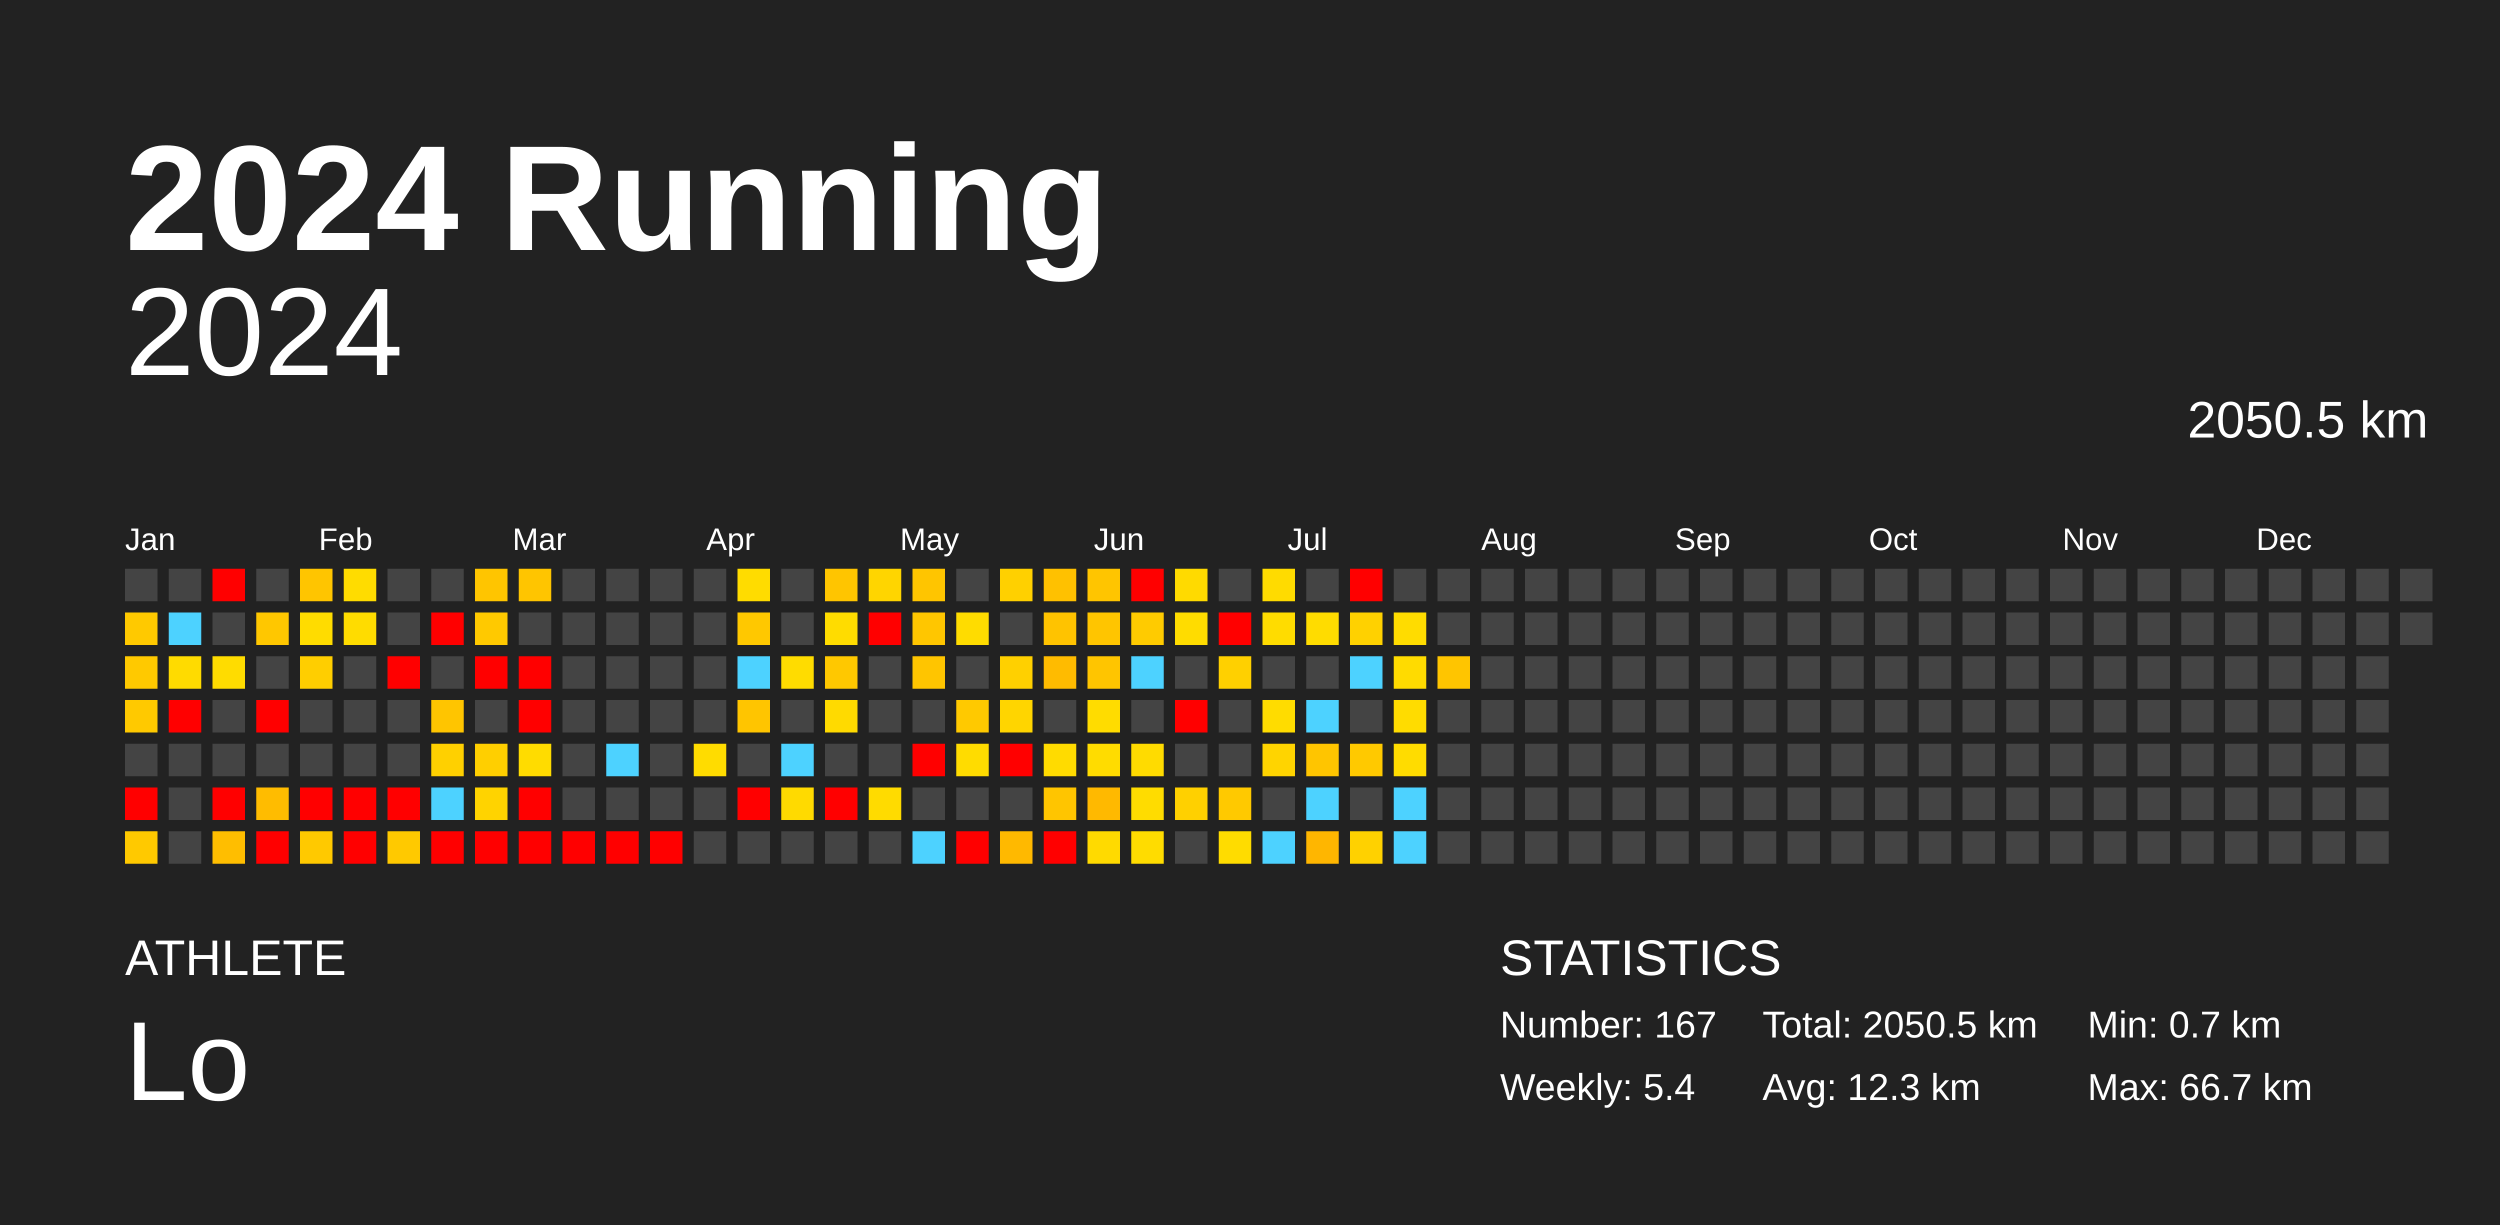
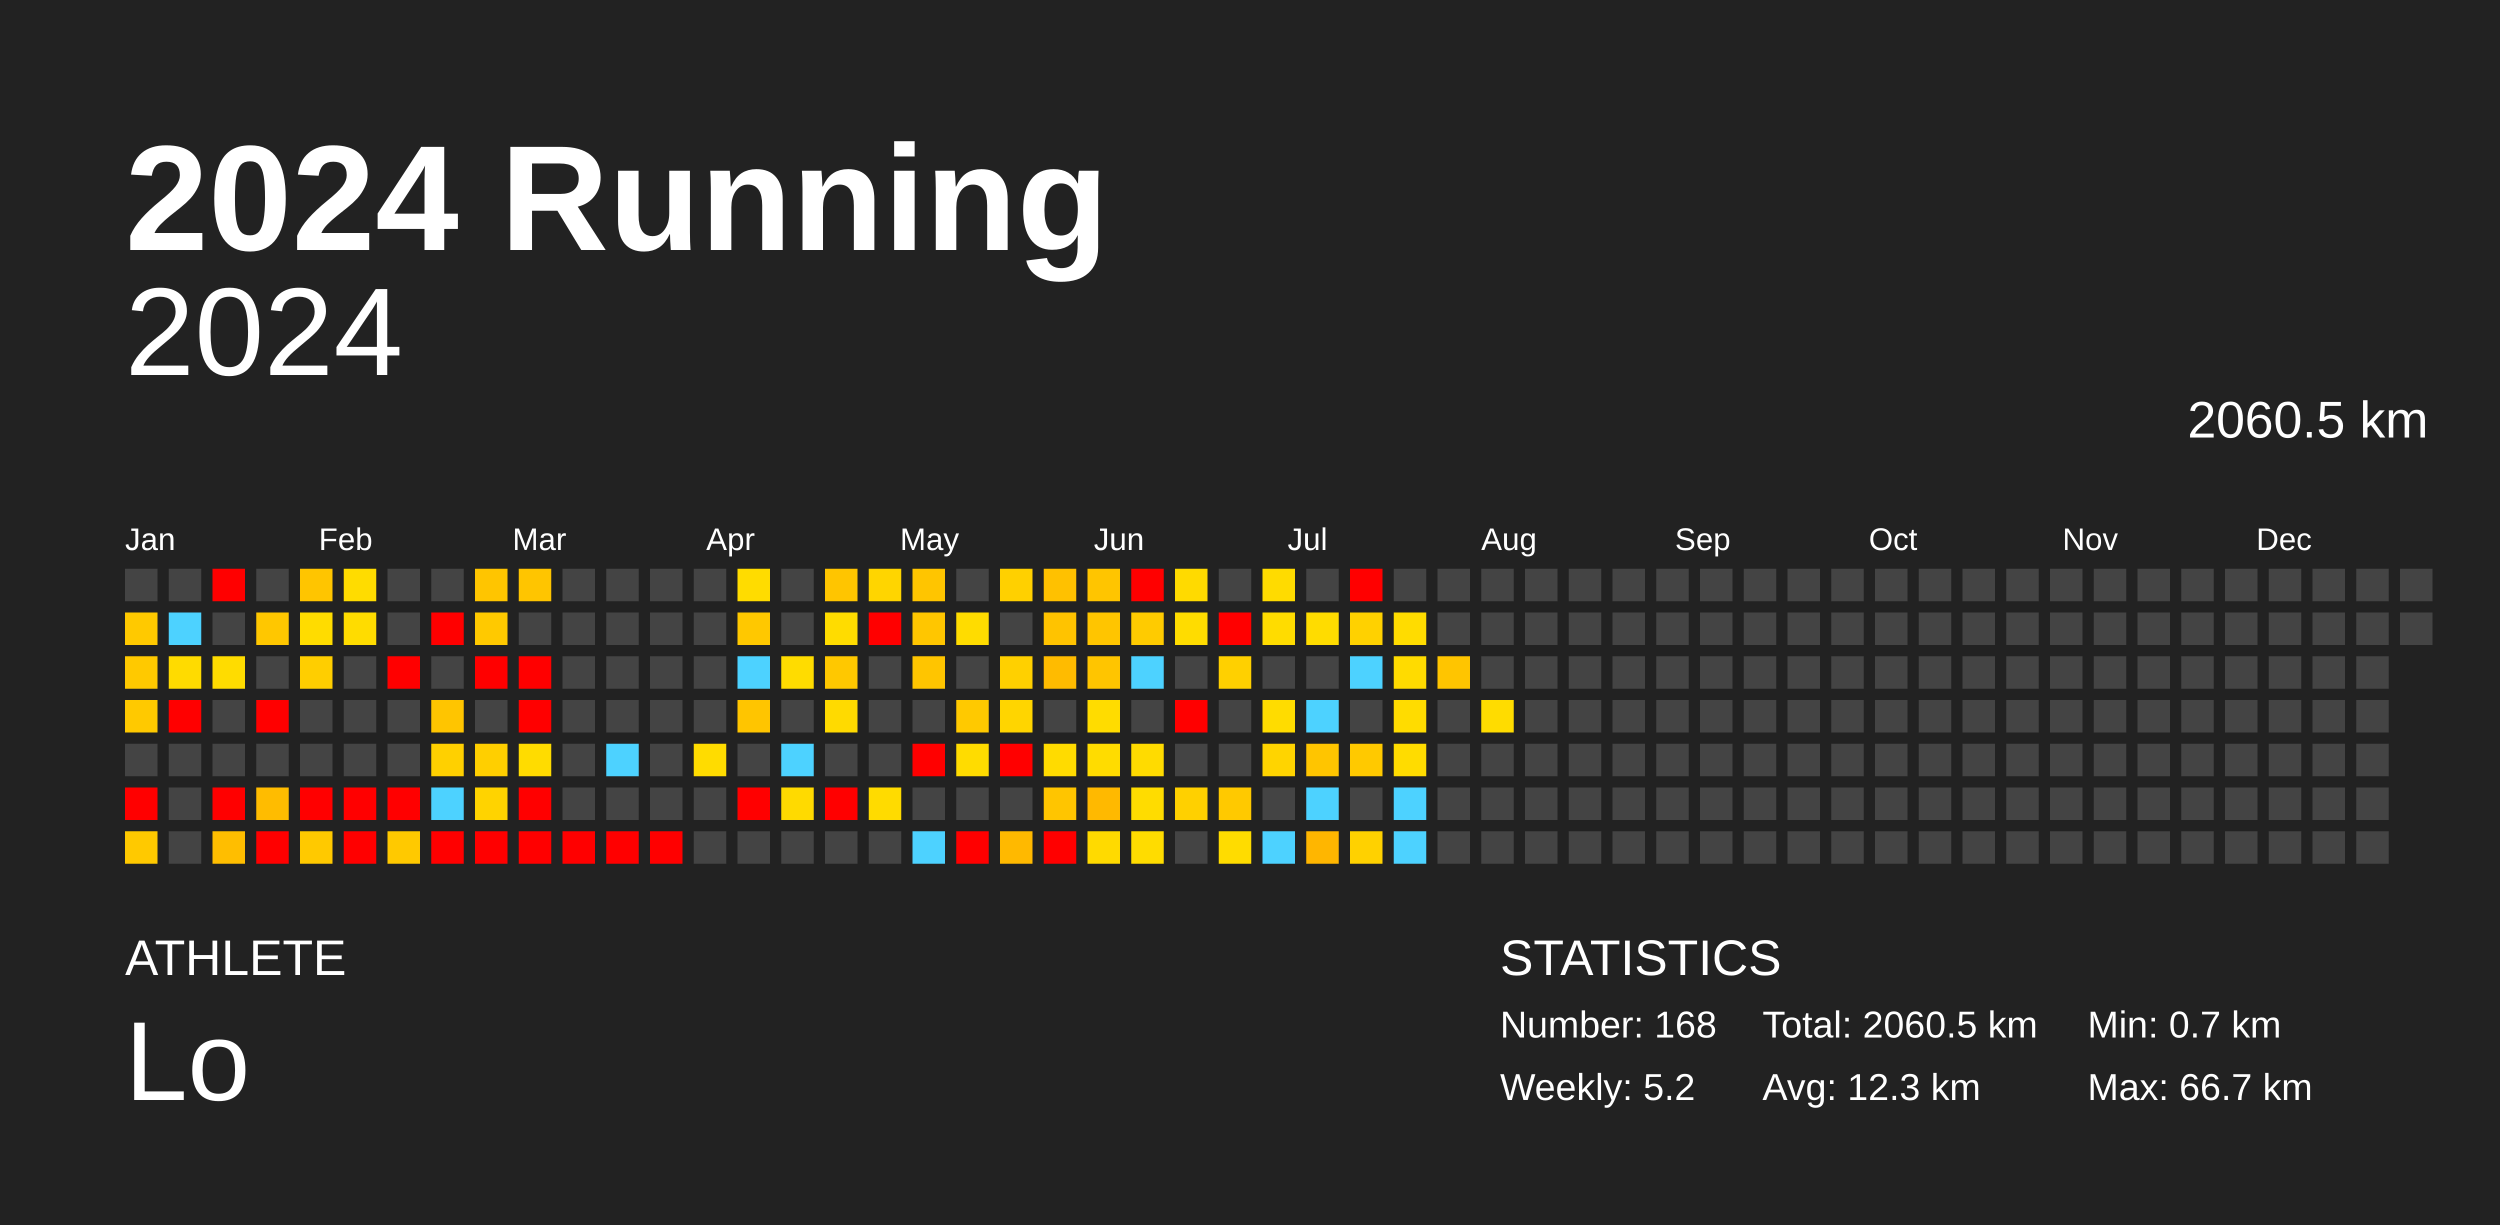
<svg xmlns="http://www.w3.org/2000/svg" baseProfile="full" height="98mm" version="1.1" viewBox="0,0,200,98" width="200mm">
  <defs />
  <rect fill="#222222" height="98" width="200" x="0" y="0" />
  <text fill="#FFFFFF" style="font-size:12px; font-family:Arial; font-weight:bold;" x="10" y="20">2024 Running</text>
  <text fill="#FFFFFF" style="font-size:4px; font-family:Arial" x="10" y="78">ATHLETE</text>
  <text fill="#FFFFFF" style="font-size:9px; font-family:Arial" x="10" y="88">Lo</text>
  <text fill="#FFFFFF" style="font-size:4px; font-family:Arial" x="120" y="78">STATISTICS</text>
-   <text fill="#FFFFFF" style="font-size:3px; font-family:Arial" x="120" y="83">Number: 167</text>
-   <text fill="#FFFFFF" style="font-size:3px; font-family:Arial" x="120" y="88">Weekly: 5.4</text>
-   <text fill="#FFFFFF" style="font-size:3px; font-family:Arial" x="141" y="83">Total: 2050.5 km</text>
+   <text fill="#FFFFFF" style="font-size:3px; font-family:Arial" x="120" y="83">Number: 168</text>
+   <text fill="#FFFFFF" style="font-size:3px; font-family:Arial" x="120" y="88">Weekly: 5.2</text>
+   <text fill="#FFFFFF" style="font-size:3px; font-family:Arial" x="141" y="83">Total: 2060.5 km</text>
  <text fill="#FFFFFF" style="font-size:3px; font-family:Arial" x="141" y="88">Avg: 12.3 km</text>
  <text fill="#FFFFFF" style="font-size:3px; font-family:Arial" x="167" y="83">Min: 0.7 km</text>
  <text fill="#FFFFFF" style="font-size:3px; font-family:Arial" x="167" y="88">Max: 66.7 km</text>
  <text alignment-baseline="hanging" fill="#FFFFFF" style="font-size:10.0px; font-family:Arial;" x="10" y="30">2024</text>
-   <text alignment-baseline="hanging" fill="#FFFFFF" style="font-size:4.125px; font-family:Arial;" x="175" y="35">2050.5 km</text>
+   <text alignment-baseline="hanging" fill="#FFFFFF" style="font-size:4.125px; font-family:Arial;" x="175" y="35">2060.5 km</text>
  <text fill="#FFFFFF" style="font-size:2.5px; font-family:Arial" x="10.0" y="44">Jan</text>
  <text fill="#FFFFFF" style="font-size:2.5px; font-family:Arial" x="25.5" y="44">Feb</text>
  <text fill="#FFFFFF" style="font-size:2.5px; font-family:Arial" x="41.0" y="44">Mar</text>
  <text fill="#FFFFFF" style="font-size:2.5px; font-family:Arial" x="56.5" y="44">Apr</text>
  <text fill="#FFFFFF" style="font-size:2.5px; font-family:Arial" x="72.0" y="44">May</text>
  <text fill="#FFFFFF" style="font-size:2.5px; font-family:Arial" x="87.5" y="44">Jun</text>
  <text fill="#FFFFFF" style="font-size:2.5px; font-family:Arial" x="103.0" y="44">Jul</text>
  <text fill="#FFFFFF" style="font-size:2.5px; font-family:Arial" x="118.5" y="44">Aug</text>
  <text fill="#FFFFFF" style="font-size:2.5px; font-family:Arial" x="134.0" y="44">Sep</text>
  <text fill="#FFFFFF" style="font-size:2.5px; font-family:Arial" x="149.5" y="44">Oct</text>
  <text fill="#FFFFFF" style="font-size:2.5px; font-family:Arial" x="165.0" y="44">Nov</text>
  <text fill="#FFFFFF" style="font-size:2.5px; font-family:Arial" x="180.5" y="44">Dec</text>
  <rect fill="#444444" height="2.6" width="2.6" x="10.0" y="45.5" />
  <rect fill="#ffc900" height="2.6" width="2.6" x="10.0" y="49.0" />
  <rect fill="#ffc900" height="2.6" width="2.6" x="10.0" y="52.5" />
  <rect fill="#ffc900" height="2.6" width="2.6" x="10.0" y="56.0" />
  <rect fill="#444444" height="2.6" width="2.6" x="10.0" y="59.5" />
  <rect fill="red" height="2.6" width="2.6" x="10.0" y="63.0" />
  <rect fill="#ffc900" height="2.6" width="2.6" x="10.0" y="66.5" />
  <rect fill="#444444" height="2.6" width="2.6" x="13.5" y="45.5" />
  <rect fill="#4dd2ff" height="2.6" width="2.6" x="13.5" y="49.0" />
  <rect fill="#ffdb00" height="2.6" width="2.6" x="13.5" y="52.5" />
  <rect fill="red" height="2.6" width="2.6" x="13.5" y="56.0" />
  <rect fill="#444444" height="2.6" width="2.6" x="13.5" y="59.5" />
  <rect fill="#444444" height="2.6" width="2.6" x="13.5" y="63.0" />
  <rect fill="#444444" height="2.6" width="2.6" x="13.5" y="66.5" />
  <rect fill="red" height="2.6" width="2.6" x="17.0" y="45.5" />
  <rect fill="#444444" height="2.6" width="2.6" x="17.0" y="49.0" />
  <rect fill="#ffdc00" height="2.6" width="2.6" x="17.0" y="52.5" />
  <rect fill="#444444" height="2.6" width="2.6" x="17.0" y="56.0" />
  <rect fill="#444444" height="2.6" width="2.6" x="17.0" y="59.5" />
  <rect fill="red" height="2.6" width="2.6" x="17.0" y="63.0" />
  <rect fill="#ffbe00" height="2.6" width="2.6" x="17.0" y="66.5" />
  <rect fill="#444444" height="2.6" width="2.6" x="20.5" y="45.5" />
  <rect fill="#ffc700" height="2.6" width="2.6" x="20.5" y="49.0" />
  <rect fill="#444444" height="2.6" width="2.6" x="20.5" y="52.5" />
  <rect fill="red" height="2.6" width="2.6" x="20.5" y="56.0" />
  <rect fill="#444444" height="2.6" width="2.6" x="20.5" y="59.5" />
  <rect fill="#ffbc00" height="2.6" width="2.6" x="20.5" y="63.0" />
  <rect fill="red" height="2.6" width="2.6" x="20.5" y="66.5" />
  <rect fill="#ffc500" height="2.6" width="2.6" x="24.0" y="45.5" />
  <rect fill="#ffdc00" height="2.6" width="2.6" x="24.0" y="49.0" />
  <rect fill="#ffce00" height="2.6" width="2.6" x="24.0" y="52.5" />
  <rect fill="#444444" height="2.6" width="2.6" x="24.0" y="56.0" />
  <rect fill="#444444" height="2.6" width="2.6" x="24.0" y="59.5" />
  <rect fill="red" height="2.6" width="2.6" x="24.0" y="63.0" />
  <rect fill="#ffc900" height="2.6" width="2.6" x="24.0" y="66.5" />
  <rect fill="#ffdc00" height="2.6" width="2.6" x="27.5" y="45.5" />
  <rect fill="#ffdc00" height="2.6" width="2.6" x="27.5" y="49.0" />
  <rect fill="#444444" height="2.6" width="2.6" x="27.5" y="52.5" />
  <rect fill="#444444" height="2.6" width="2.6" x="27.5" y="56.0" />
  <rect fill="#444444" height="2.6" width="2.6" x="27.5" y="59.5" />
  <rect fill="red" height="2.6" width="2.6" x="27.5" y="63.0" />
  <rect fill="red" height="2.6" width="2.6" x="27.5" y="66.5" />
  <rect fill="#444444" height="2.6" width="2.6" x="31.0" y="45.5" />
  <rect fill="#444444" height="2.6" width="2.6" x="31.0" y="49.0" />
  <rect fill="red" height="2.6" width="2.6" x="31.0" y="52.5" />
  <rect fill="#444444" height="2.6" width="2.6" x="31.0" y="56.0" />
  <rect fill="#444444" height="2.6" width="2.6" x="31.0" y="59.5" />
  <rect fill="red" height="2.6" width="2.6" x="31.0" y="63.0" />
  <rect fill="#ffc900" height="2.6" width="2.6" x="31.0" y="66.5" />
  <rect fill="#444444" height="2.6" width="2.6" x="34.5" y="45.5" />
  <rect fill="red" height="2.6" width="2.6" x="34.5" y="49.0" />
  <rect fill="#444444" height="2.6" width="2.6" x="34.5" y="52.5" />
  <rect fill="#ffc500" height="2.6" width="2.6" x="34.5" y="56.0" />
  <rect fill="#ffd000" height="2.6" width="2.6" x="34.5" y="59.5" />
  <rect fill="#4dd2ff" height="2.6" width="2.6" x="34.5" y="63.0" />
  <rect fill="red" height="2.6" width="2.6" x="34.5" y="66.5" />
  <rect fill="#ffc500" height="2.6" width="2.6" x="38.0" y="45.5" />
  <rect fill="#ffc900" height="2.6" width="2.6" x="38.0" y="49.0" />
  <rect fill="red" height="2.6" width="2.6" x="38.0" y="52.5" />
  <rect fill="#444444" height="2.6" width="2.6" x="38.0" y="56.0" />
  <rect fill="#ffcf00" height="2.6" width="2.6" x="38.0" y="59.5" />
  <rect fill="#ffd300" height="2.6" width="2.6" x="38.0" y="63.0" />
  <rect fill="red" height="2.6" width="2.6" x="38.0" y="66.5" />
  <rect fill="#ffc500" height="2.6" width="2.6" x="41.5" y="45.5" />
  <rect fill="#444444" height="2.6" width="2.6" x="41.5" y="49.0" />
  <rect fill="red" height="2.6" width="2.6" x="41.5" y="52.5" />
  <rect fill="red" height="2.6" width="2.6" x="41.5" y="56.0" />
  <rect fill="#ffdc00" height="2.6" width="2.6" x="41.5" y="59.5" />
  <rect fill="red" height="2.6" width="2.6" x="41.5" y="63.0" />
  <rect fill="red" height="2.6" width="2.6" x="41.5" y="66.5" />
  <rect fill="#444444" height="2.6" width="2.6" x="45.0" y="45.5" />
  <rect fill="#444444" height="2.6" width="2.6" x="45.0" y="49.0" />
  <rect fill="#444444" height="2.6" width="2.6" x="45.0" y="52.5" />
  <rect fill="#444444" height="2.6" width="2.6" x="45.0" y="56.0" />
  <rect fill="#444444" height="2.6" width="2.6" x="45.0" y="59.5" />
  <rect fill="#444444" height="2.6" width="2.6" x="45.0" y="63.0" />
  <rect fill="red" height="2.6" width="2.6" x="45.0" y="66.5" />
  <rect fill="#444444" height="2.6" width="2.6" x="48.5" y="45.5" />
  <rect fill="#444444" height="2.6" width="2.6" x="48.5" y="49.0" />
  <rect fill="#444444" height="2.6" width="2.6" x="48.5" y="52.5" />
  <rect fill="#444444" height="2.6" width="2.6" x="48.5" y="56.0" />
  <rect fill="#4dd2ff" height="2.6" width="2.6" x="48.5" y="59.5" />
  <rect fill="#444444" height="2.6" width="2.6" x="48.5" y="63.0" />
  <rect fill="red" height="2.6" width="2.6" x="48.5" y="66.5" />
  <rect fill="#444444" height="2.6" width="2.6" x="52.0" y="45.5" />
  <rect fill="#444444" height="2.6" width="2.6" x="52.0" y="49.0" />
  <rect fill="#444444" height="2.6" width="2.6" x="52.0" y="52.5" />
  <rect fill="#444444" height="2.6" width="2.6" x="52.0" y="56.0" />
  <rect fill="#444444" height="2.6" width="2.6" x="52.0" y="59.5" />
  <rect fill="#444444" height="2.6" width="2.6" x="52.0" y="63.0" />
  <rect fill="red" height="2.6" width="2.6" x="52.0" y="66.5" />
  <rect fill="#444444" height="2.6" width="2.6" x="55.5" y="45.5" />
  <rect fill="#444444" height="2.6" width="2.6" x="55.5" y="49.0" />
  <rect fill="#444444" height="2.6" width="2.6" x="55.5" y="52.5" />
  <rect fill="#444444" height="2.6" width="2.6" x="55.5" y="56.0" />
  <rect fill="#ffdc00" height="2.6" width="2.6" x="55.5" y="59.5" />
  <rect fill="#444444" height="2.6" width="2.6" x="55.5" y="63.0" />
  <rect fill="#444444" height="2.6" width="2.6" x="55.5" y="66.5" />
  <rect fill="#ffdc00" height="2.6" width="2.6" x="59.0" y="45.5" />
  <rect fill="#ffc800" height="2.6" width="2.6" x="59.0" y="49.0" />
  <rect fill="#4dd2ff" height="2.6" width="2.6" x="59.0" y="52.5" />
  <rect fill="#ffc500" height="2.6" width="2.6" x="59.0" y="56.0" />
  <rect fill="#444444" height="2.6" width="2.6" x="59.0" y="59.5" />
  <rect fill="red" height="2.6" width="2.6" x="59.0" y="63.0" />
  <rect fill="#444444" height="2.6" width="2.6" x="59.0" y="66.5" />
  <rect fill="#444444" height="2.6" width="2.6" x="62.5" y="45.5" />
  <rect fill="#444444" height="2.6" width="2.6" x="62.5" y="49.0" />
  <rect fill="#ffdc00" height="2.6" width="2.6" x="62.5" y="52.5" />
  <rect fill="#444444" height="2.6" width="2.6" x="62.5" y="56.0" />
  <rect fill="#4dd2ff" height="2.6" width="2.6" x="62.5" y="59.5" />
  <rect fill="#ffda00" height="2.6" width="2.6" x="62.5" y="63.0" />
  <rect fill="#444444" height="2.6" width="2.6" x="62.5" y="66.5" />
  <rect fill="#ffc500" height="2.6" width="2.6" x="66.0" y="45.5" />
  <rect fill="#ffdc00" height="2.6" width="2.6" x="66.0" y="49.0" />
  <rect fill="#ffc800" height="2.6" width="2.6" x="66.0" y="52.5" />
  <rect fill="#ffda00" height="2.6" width="2.6" x="66.0" y="56.0" />
  <rect fill="#444444" height="2.6" width="2.6" x="66.0" y="59.5" />
  <rect fill="red" height="2.6" width="2.6" x="66.0" y="63.0" />
  <rect fill="#444444" height="2.6" width="2.6" x="66.0" y="66.5" />
  <rect fill="#ffd500" height="2.6" width="2.6" x="69.5" y="45.5" />
  <rect fill="red" height="2.6" width="2.6" x="69.5" y="49.0" />
  <rect fill="#444444" height="2.6" width="2.6" x="69.5" y="52.5" />
  <rect fill="#444444" height="2.6" width="2.6" x="69.5" y="56.0" />
  <rect fill="#444444" height="2.6" width="2.6" x="69.5" y="59.5" />
  <rect fill="#ffdb00" height="2.6" width="2.6" x="69.5" y="63.0" />
  <rect fill="#444444" height="2.6" width="2.6" x="69.5" y="66.5" />
  <rect fill="#ffc500" height="2.6" width="2.6" x="73.0" y="45.5" />
  <rect fill="#ffc600" height="2.6" width="2.6" x="73.0" y="49.0" />
  <rect fill="#ffc500" height="2.6" width="2.6" x="73.0" y="52.5" />
  <rect fill="#444444" height="2.6" width="2.6" x="73.0" y="56.0" />
  <rect fill="red" height="2.6" width="2.6" x="73.0" y="59.5" />
  <rect fill="#444444" height="2.6" width="2.6" x="73.0" y="63.0" />
  <rect fill="#4dd2ff" height="2.6" width="2.6" x="73.0" y="66.5" />
  <rect fill="#444444" height="2.6" width="2.6" x="76.5" y="45.5" />
  <rect fill="#ffdc00" height="2.6" width="2.6" x="76.5" y="49.0" />
  <rect fill="#444444" height="2.6" width="2.6" x="76.5" y="52.5" />
  <rect fill="#ffc900" height="2.6" width="2.6" x="76.5" y="56.0" />
  <rect fill="#ffdc00" height="2.6" width="2.6" x="76.5" y="59.5" />
  <rect fill="#444444" height="2.6" width="2.6" x="76.5" y="63.0" />
  <rect fill="red" height="2.6" width="2.6" x="76.5" y="66.5" />
  <rect fill="#ffd000" height="2.6" width="2.6" x="80.0" y="45.5" />
  <rect fill="#444444" height="2.6" width="2.6" x="80.0" y="49.0" />
  <rect fill="#ffd000" height="2.6" width="2.6" x="80.0" y="52.5" />
  <rect fill="#ffd500" height="2.6" width="2.6" x="80.0" y="56.0" />
  <rect fill="red" height="2.6" width="2.6" x="80.0" y="59.5" />
  <rect fill="#444444" height="2.6" width="2.6" x="80.0" y="63.0" />
  <rect fill="#ffb900" height="2.6" width="2.6" x="80.0" y="66.5" />
  <rect fill="#ffc100" height="2.6" width="2.6" x="83.5" y="45.5" />
  <rect fill="#ffc300" height="2.6" width="2.6" x="83.5" y="49.0" />
  <rect fill="#ffbb00" height="2.6" width="2.6" x="83.5" y="52.5" />
  <rect fill="#444444" height="2.6" width="2.6" x="83.5" y="56.0" />
  <rect fill="#ffdb00" height="2.6" width="2.6" x="83.5" y="59.5" />
  <rect fill="#ffc500" height="2.6" width="2.6" x="83.5" y="63.0" />
  <rect fill="red" height="2.6" width="2.6" x="83.5" y="66.5" />
  <rect fill="#ffc500" height="2.6" width="2.6" x="87.0" y="45.5" />
  <rect fill="#ffc500" height="2.6" width="2.6" x="87.0" y="49.0" />
  <rect fill="#ffc500" height="2.6" width="2.6" x="87.0" y="52.5" />
  <rect fill="#ffdc00" height="2.6" width="2.6" x="87.0" y="56.0" />
  <rect fill="#ffdc00" height="2.6" width="2.6" x="87.0" y="59.5" />
  <rect fill="#ffb900" height="2.6" width="2.6" x="87.0" y="63.0" />
  <rect fill="#ffda00" height="2.6" width="2.6" x="87.0" y="66.5" />
  <rect fill="red" height="2.6" width="2.6" x="90.5" y="45.5" />
  <rect fill="#ffcb00" height="2.6" width="2.6" x="90.5" y="49.0" />
  <rect fill="#4dd2ff" height="2.6" width="2.6" x="90.5" y="52.5" />
  <rect fill="#444444" height="2.6" width="2.6" x="90.5" y="56.0" />
  <rect fill="#ffdb00" height="2.6" width="2.6" x="90.5" y="59.5" />
  <rect fill="#ffdc00" height="2.6" width="2.6" x="90.5" y="63.0" />
  <rect fill="#ffdc00" height="2.6" width="2.6" x="90.5" y="66.5" />
  <rect fill="#ffda00" height="2.6" width="2.6" x="94.0" y="45.5" />
  <rect fill="#ffdc00" height="2.6" width="2.6" x="94.0" y="49.0" />
  <rect fill="#444444" height="2.6" width="2.6" x="94.0" y="52.5" />
  <rect fill="red" height="2.6" width="2.6" x="94.0" y="56.0" />
  <rect fill="#444444" height="2.6" width="2.6" x="94.0" y="59.5" />
  <rect fill="#ffd000" height="2.6" width="2.6" x="94.0" y="63.0" />
  <rect fill="#444444" height="2.6" width="2.6" x="94.0" y="66.5" />
  <rect fill="#444444" height="2.6" width="2.6" x="97.5" y="45.5" />
  <rect fill="red" height="2.6" width="2.6" x="97.5" y="49.0" />
  <rect fill="#ffd000" height="2.6" width="2.6" x="97.5" y="52.5" />
  <rect fill="#444444" height="2.6" width="2.6" x="97.5" y="56.0" />
  <rect fill="#444444" height="2.6" width="2.6" x="97.5" y="59.5" />
  <rect fill="#ffc900" height="2.6" width="2.6" x="97.5" y="63.0" />
  <rect fill="#ffdc00" height="2.6" width="2.6" x="97.5" y="66.5" />
  <rect fill="#ffdb00" height="2.6" width="2.6" x="101.0" y="45.5" />
  <rect fill="#ffdc00" height="2.6" width="2.6" x="101.0" y="49.0" />
  <rect fill="#444444" height="2.6" width="2.6" x="101.0" y="52.5" />
  <rect fill="#ffdc00" height="2.6" width="2.6" x="101.0" y="56.0" />
  <rect fill="#ffd400" height="2.6" width="2.6" x="101.0" y="59.5" />
  <rect fill="#444444" height="2.6" width="2.6" x="101.0" y="63.0" />
  <rect fill="#4dd2ff" height="2.6" width="2.6" x="101.0" y="66.5" />
  <rect fill="#444444" height="2.6" width="2.6" x="104.5" y="45.5" />
  <rect fill="#ffdc00" height="2.6" width="2.6" x="104.5" y="49.0" />
  <rect fill="#444444" height="2.6" width="2.6" x="104.5" y="52.5" />
  <rect fill="#4dd2ff" height="2.6" width="2.6" x="104.5" y="56.0" />
  <rect fill="#ffc500" height="2.6" width="2.6" x="104.5" y="59.5" />
  <rect fill="#4dd2ff" height="2.6" width="2.6" x="104.5" y="63.0" />
  <rect fill="#ffb600" height="2.6" width="2.6" x="104.5" y="66.5" />
  <rect fill="red" height="2.6" width="2.6" x="108.0" y="45.5" />
  <rect fill="#ffd100" height="2.6" width="2.6" x="108.0" y="49.0" />
  <rect fill="#4dd2ff" height="2.6" width="2.6" x="108.0" y="52.5" />
  <rect fill="#444444" height="2.6" width="2.6" x="108.0" y="56.0" />
  <rect fill="#ffc900" height="2.6" width="2.6" x="108.0" y="59.5" />
  <rect fill="#444444" height="2.6" width="2.6" x="108.0" y="63.0" />
  <rect fill="#ffd100" height="2.6" width="2.6" x="108.0" y="66.5" />
  <rect fill="#444444" height="2.6" width="2.6" x="111.5" y="45.5" />
  <rect fill="#ffdc00" height="2.6" width="2.6" x="111.5" y="49.0" />
  <rect fill="#ffdb00" height="2.6" width="2.6" x="111.5" y="52.5" />
  <rect fill="#ffdc00" height="2.6" width="2.6" x="111.5" y="56.0" />
  <rect fill="#ffdc00" height="2.6" width="2.6" x="111.5" y="59.5" />
  <rect fill="#4dd2ff" height="2.6" width="2.6" x="111.5" y="63.0" />
  <rect fill="#4dd2ff" height="2.6" width="2.6" x="111.5" y="66.5" />
  <rect fill="#444444" height="2.6" width="2.6" x="115.0" y="45.5" />
  <rect fill="#444444" height="2.6" width="2.6" x="115.0" y="49.0" />
  <rect fill="#ffc500" height="2.6" width="2.6" x="115.0" y="52.5" />
  <rect fill="#444444" height="2.6" width="2.6" x="115.0" y="56.0" />
  <rect fill="#444444" height="2.6" width="2.6" x="115.0" y="59.5" />
  <rect fill="#444444" height="2.6" width="2.6" x="115.0" y="63.0" />
  <rect fill="#444444" height="2.6" width="2.6" x="115.0" y="66.5" />
  <rect fill="#444444" height="2.6" width="2.6" x="118.5" y="45.5" />
  <rect fill="#444444" height="2.6" width="2.6" x="118.5" y="49.0" />
  <rect fill="#444444" height="2.6" width="2.6" x="118.5" y="52.5" />
-   <rect fill="#444444" height="2.6" width="2.6" x="118.5" y="56.0" />
+   <rect fill="#ffdc00" height="2.6" width="2.6" x="118.5" y="56.0" />
  <rect fill="#444444" height="2.6" width="2.6" x="118.5" y="59.5" />
  <rect fill="#444444" height="2.6" width="2.6" x="118.5" y="63.0" />
  <rect fill="#444444" height="2.6" width="2.6" x="118.5" y="66.5" />
  <rect fill="#444444" height="2.6" width="2.6" x="122.0" y="45.5" />
  <rect fill="#444444" height="2.6" width="2.6" x="122.0" y="49.0" />
  <rect fill="#444444" height="2.6" width="2.6" x="122.0" y="52.5" />
  <rect fill="#444444" height="2.6" width="2.6" x="122.0" y="56.0" />
  <rect fill="#444444" height="2.6" width="2.6" x="122.0" y="59.5" />
  <rect fill="#444444" height="2.6" width="2.6" x="122.0" y="63.0" />
  <rect fill="#444444" height="2.6" width="2.6" x="122.0" y="66.5" />
  <rect fill="#444444" height="2.6" width="2.6" x="125.5" y="45.5" />
  <rect fill="#444444" height="2.6" width="2.6" x="125.5" y="49.0" />
  <rect fill="#444444" height="2.6" width="2.6" x="125.5" y="52.5" />
  <rect fill="#444444" height="2.6" width="2.6" x="125.5" y="56.0" />
  <rect fill="#444444" height="2.6" width="2.6" x="125.5" y="59.5" />
  <rect fill="#444444" height="2.6" width="2.6" x="125.5" y="63.0" />
  <rect fill="#444444" height="2.6" width="2.6" x="125.5" y="66.5" />
  <rect fill="#444444" height="2.6" width="2.6" x="129.0" y="45.5" />
  <rect fill="#444444" height="2.6" width="2.6" x="129.0" y="49.0" />
  <rect fill="#444444" height="2.6" width="2.6" x="129.0" y="52.5" />
  <rect fill="#444444" height="2.6" width="2.6" x="129.0" y="56.0" />
  <rect fill="#444444" height="2.6" width="2.6" x="129.0" y="59.5" />
  <rect fill="#444444" height="2.6" width="2.6" x="129.0" y="63.0" />
  <rect fill="#444444" height="2.6" width="2.6" x="129.0" y="66.5" />
  <rect fill="#444444" height="2.6" width="2.6" x="132.5" y="45.5" />
  <rect fill="#444444" height="2.6" width="2.6" x="132.5" y="49.0" />
  <rect fill="#444444" height="2.6" width="2.6" x="132.5" y="52.5" />
  <rect fill="#444444" height="2.6" width="2.6" x="132.5" y="56.0" />
  <rect fill="#444444" height="2.6" width="2.6" x="132.5" y="59.5" />
  <rect fill="#444444" height="2.6" width="2.6" x="132.5" y="63.0" />
  <rect fill="#444444" height="2.6" width="2.6" x="132.5" y="66.5" />
  <rect fill="#444444" height="2.6" width="2.6" x="136.0" y="45.5" />
  <rect fill="#444444" height="2.6" width="2.6" x="136.0" y="49.0" />
  <rect fill="#444444" height="2.6" width="2.6" x="136.0" y="52.5" />
  <rect fill="#444444" height="2.6" width="2.6" x="136.0" y="56.0" />
  <rect fill="#444444" height="2.6" width="2.6" x="136.0" y="59.5" />
  <rect fill="#444444" height="2.6" width="2.6" x="136.0" y="63.0" />
  <rect fill="#444444" height="2.6" width="2.6" x="136.0" y="66.5" />
  <rect fill="#444444" height="2.6" width="2.6" x="139.5" y="45.5" />
  <rect fill="#444444" height="2.6" width="2.6" x="139.5" y="49.0" />
  <rect fill="#444444" height="2.6" width="2.6" x="139.5" y="52.5" />
  <rect fill="#444444" height="2.6" width="2.6" x="139.5" y="56.0" />
  <rect fill="#444444" height="2.6" width="2.6" x="139.5" y="59.5" />
  <rect fill="#444444" height="2.6" width="2.6" x="139.5" y="63.0" />
  <rect fill="#444444" height="2.6" width="2.6" x="139.5" y="66.5" />
  <rect fill="#444444" height="2.6" width="2.6" x="143.0" y="45.5" />
  <rect fill="#444444" height="2.6" width="2.6" x="143.0" y="49.0" />
  <rect fill="#444444" height="2.6" width="2.6" x="143.0" y="52.5" />
  <rect fill="#444444" height="2.6" width="2.6" x="143.0" y="56.0" />
  <rect fill="#444444" height="2.6" width="2.6" x="143.0" y="59.5" />
  <rect fill="#444444" height="2.6" width="2.6" x="143.0" y="63.0" />
  <rect fill="#444444" height="2.6" width="2.6" x="143.0" y="66.5" />
  <rect fill="#444444" height="2.6" width="2.6" x="146.5" y="45.5" />
  <rect fill="#444444" height="2.6" width="2.6" x="146.5" y="49.0" />
  <rect fill="#444444" height="2.6" width="2.6" x="146.5" y="52.5" />
  <rect fill="#444444" height="2.6" width="2.6" x="146.5" y="56.0" />
  <rect fill="#444444" height="2.6" width="2.6" x="146.5" y="59.5" />
  <rect fill="#444444" height="2.6" width="2.6" x="146.5" y="63.0" />
  <rect fill="#444444" height="2.6" width="2.6" x="146.5" y="66.5" />
  <rect fill="#444444" height="2.6" width="2.6" x="150.0" y="45.5" />
  <rect fill="#444444" height="2.6" width="2.6" x="150.0" y="49.0" />
  <rect fill="#444444" height="2.6" width="2.6" x="150.0" y="52.5" />
  <rect fill="#444444" height="2.6" width="2.6" x="150.0" y="56.0" />
  <rect fill="#444444" height="2.6" width="2.6" x="150.0" y="59.5" />
  <rect fill="#444444" height="2.6" width="2.6" x="150.0" y="63.0" />
  <rect fill="#444444" height="2.6" width="2.6" x="150.0" y="66.5" />
  <rect fill="#444444" height="2.6" width="2.6" x="153.5" y="45.5" />
  <rect fill="#444444" height="2.6" width="2.6" x="153.5" y="49.0" />
  <rect fill="#444444" height="2.6" width="2.6" x="153.5" y="52.5" />
  <rect fill="#444444" height="2.6" width="2.6" x="153.5" y="56.0" />
  <rect fill="#444444" height="2.6" width="2.6" x="153.5" y="59.5" />
  <rect fill="#444444" height="2.6" width="2.6" x="153.5" y="63.0" />
  <rect fill="#444444" height="2.6" width="2.6" x="153.5" y="66.5" />
  <rect fill="#444444" height="2.6" width="2.6" x="157.0" y="45.5" />
  <rect fill="#444444" height="2.6" width="2.6" x="157.0" y="49.0" />
  <rect fill="#444444" height="2.6" width="2.6" x="157.0" y="52.5" />
  <rect fill="#444444" height="2.6" width="2.6" x="157.0" y="56.0" />
  <rect fill="#444444" height="2.6" width="2.6" x="157.0" y="59.5" />
  <rect fill="#444444" height="2.6" width="2.6" x="157.0" y="63.0" />
  <rect fill="#444444" height="2.6" width="2.6" x="157.0" y="66.5" />
  <rect fill="#444444" height="2.6" width="2.6" x="160.5" y="45.5" />
  <rect fill="#444444" height="2.6" width="2.6" x="160.5" y="49.0" />
  <rect fill="#444444" height="2.6" width="2.6" x="160.5" y="52.5" />
  <rect fill="#444444" height="2.6" width="2.6" x="160.5" y="56.0" />
  <rect fill="#444444" height="2.6" width="2.6" x="160.5" y="59.5" />
  <rect fill="#444444" height="2.6" width="2.6" x="160.5" y="63.0" />
  <rect fill="#444444" height="2.6" width="2.6" x="160.5" y="66.5" />
  <rect fill="#444444" height="2.6" width="2.6" x="164.0" y="45.5" />
  <rect fill="#444444" height="2.6" width="2.6" x="164.0" y="49.0" />
  <rect fill="#444444" height="2.6" width="2.6" x="164.0" y="52.5" />
  <rect fill="#444444" height="2.6" width="2.6" x="164.0" y="56.0" />
  <rect fill="#444444" height="2.6" width="2.6" x="164.0" y="59.5" />
  <rect fill="#444444" height="2.6" width="2.6" x="164.0" y="63.0" />
  <rect fill="#444444" height="2.6" width="2.6" x="164.0" y="66.5" />
  <rect fill="#444444" height="2.6" width="2.6" x="167.5" y="45.5" />
  <rect fill="#444444" height="2.6" width="2.6" x="167.5" y="49.0" />
  <rect fill="#444444" height="2.6" width="2.6" x="167.5" y="52.5" />
  <rect fill="#444444" height="2.6" width="2.6" x="167.5" y="56.0" />
  <rect fill="#444444" height="2.6" width="2.6" x="167.5" y="59.5" />
  <rect fill="#444444" height="2.6" width="2.6" x="167.5" y="63.0" />
  <rect fill="#444444" height="2.6" width="2.6" x="167.5" y="66.5" />
  <rect fill="#444444" height="2.6" width="2.6" x="171.0" y="45.5" />
  <rect fill="#444444" height="2.6" width="2.6" x="171.0" y="49.0" />
  <rect fill="#444444" height="2.6" width="2.6" x="171.0" y="52.5" />
  <rect fill="#444444" height="2.6" width="2.6" x="171.0" y="56.0" />
  <rect fill="#444444" height="2.6" width="2.6" x="171.0" y="59.5" />
  <rect fill="#444444" height="2.6" width="2.6" x="171.0" y="63.0" />
  <rect fill="#444444" height="2.6" width="2.6" x="171.0" y="66.5" />
  <rect fill="#444444" height="2.6" width="2.6" x="174.5" y="45.5" />
  <rect fill="#444444" height="2.6" width="2.6" x="174.5" y="49.0" />
  <rect fill="#444444" height="2.6" width="2.6" x="174.5" y="52.5" />
  <rect fill="#444444" height="2.6" width="2.6" x="174.5" y="56.0" />
  <rect fill="#444444" height="2.6" width="2.6" x="174.5" y="59.5" />
  <rect fill="#444444" height="2.6" width="2.6" x="174.5" y="63.0" />
  <rect fill="#444444" height="2.6" width="2.6" x="174.5" y="66.5" />
  <rect fill="#444444" height="2.6" width="2.6" x="178.0" y="45.5" />
  <rect fill="#444444" height="2.6" width="2.6" x="178.0" y="49.0" />
  <rect fill="#444444" height="2.6" width="2.6" x="178.0" y="52.5" />
  <rect fill="#444444" height="2.6" width="2.6" x="178.0" y="56.0" />
  <rect fill="#444444" height="2.6" width="2.6" x="178.0" y="59.5" />
  <rect fill="#444444" height="2.6" width="2.6" x="178.0" y="63.0" />
  <rect fill="#444444" height="2.6" width="2.6" x="178.0" y="66.5" />
  <rect fill="#444444" height="2.6" width="2.6" x="181.5" y="45.5" />
  <rect fill="#444444" height="2.6" width="2.6" x="181.5" y="49.0" />
  <rect fill="#444444" height="2.6" width="2.6" x="181.5" y="52.5" />
  <rect fill="#444444" height="2.6" width="2.6" x="181.5" y="56.0" />
  <rect fill="#444444" height="2.6" width="2.6" x="181.5" y="59.5" />
  <rect fill="#444444" height="2.6" width="2.6" x="181.5" y="63.0" />
  <rect fill="#444444" height="2.6" width="2.6" x="181.5" y="66.5" />
  <rect fill="#444444" height="2.6" width="2.6" x="185.0" y="45.5" />
  <rect fill="#444444" height="2.6" width="2.6" x="185.0" y="49.0" />
  <rect fill="#444444" height="2.6" width="2.6" x="185.0" y="52.5" />
  <rect fill="#444444" height="2.6" width="2.6" x="185.0" y="56.0" />
  <rect fill="#444444" height="2.6" width="2.6" x="185.0" y="59.5" />
  <rect fill="#444444" height="2.6" width="2.6" x="185.0" y="63.0" />
  <rect fill="#444444" height="2.6" width="2.6" x="185.0" y="66.5" />
  <rect fill="#444444" height="2.6" width="2.6" x="188.5" y="45.5" />
  <rect fill="#444444" height="2.6" width="2.6" x="188.5" y="49.0" />
  <rect fill="#444444" height="2.6" width="2.6" x="188.5" y="52.5" />
  <rect fill="#444444" height="2.6" width="2.6" x="188.5" y="56.0" />
  <rect fill="#444444" height="2.6" width="2.6" x="188.5" y="59.5" />
  <rect fill="#444444" height="2.6" width="2.6" x="188.5" y="63.0" />
  <rect fill="#444444" height="2.6" width="2.6" x="188.5" y="66.5" />
  <rect fill="#444444" height="2.6" width="2.6" x="192.0" y="45.5" />
  <rect fill="#444444" height="2.6" width="2.6" x="192.0" y="49.0" />
</svg>
